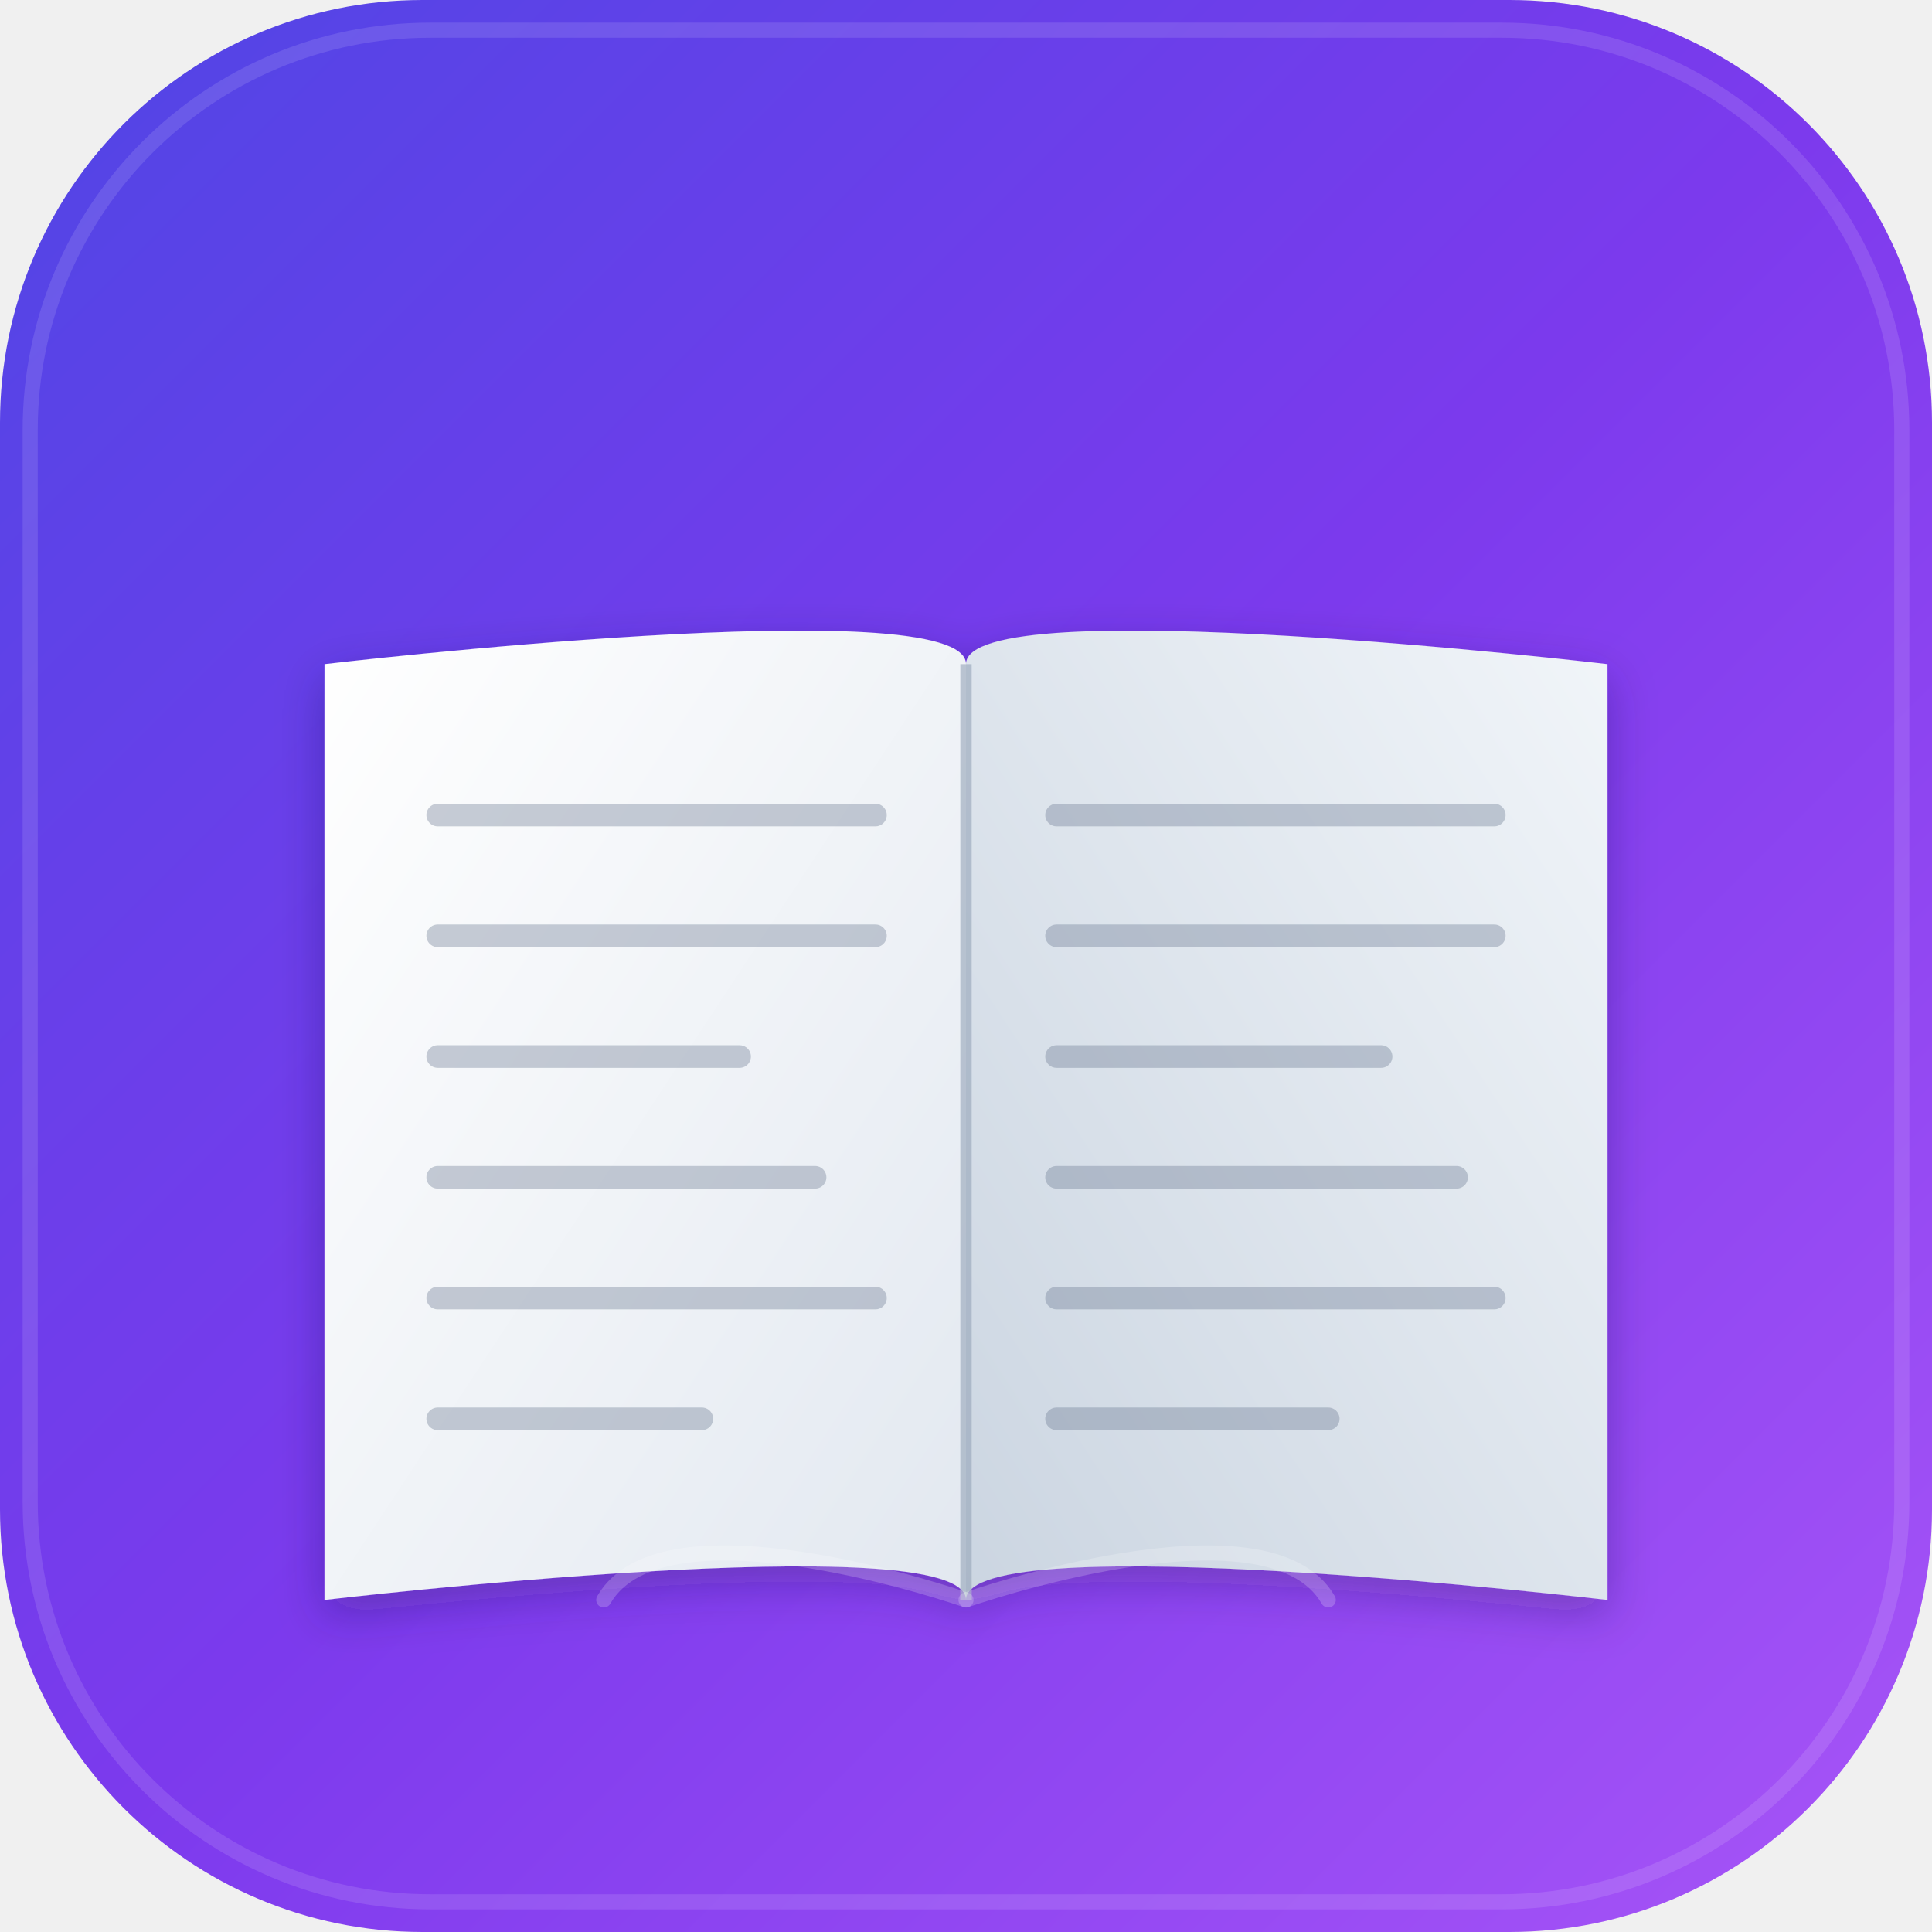
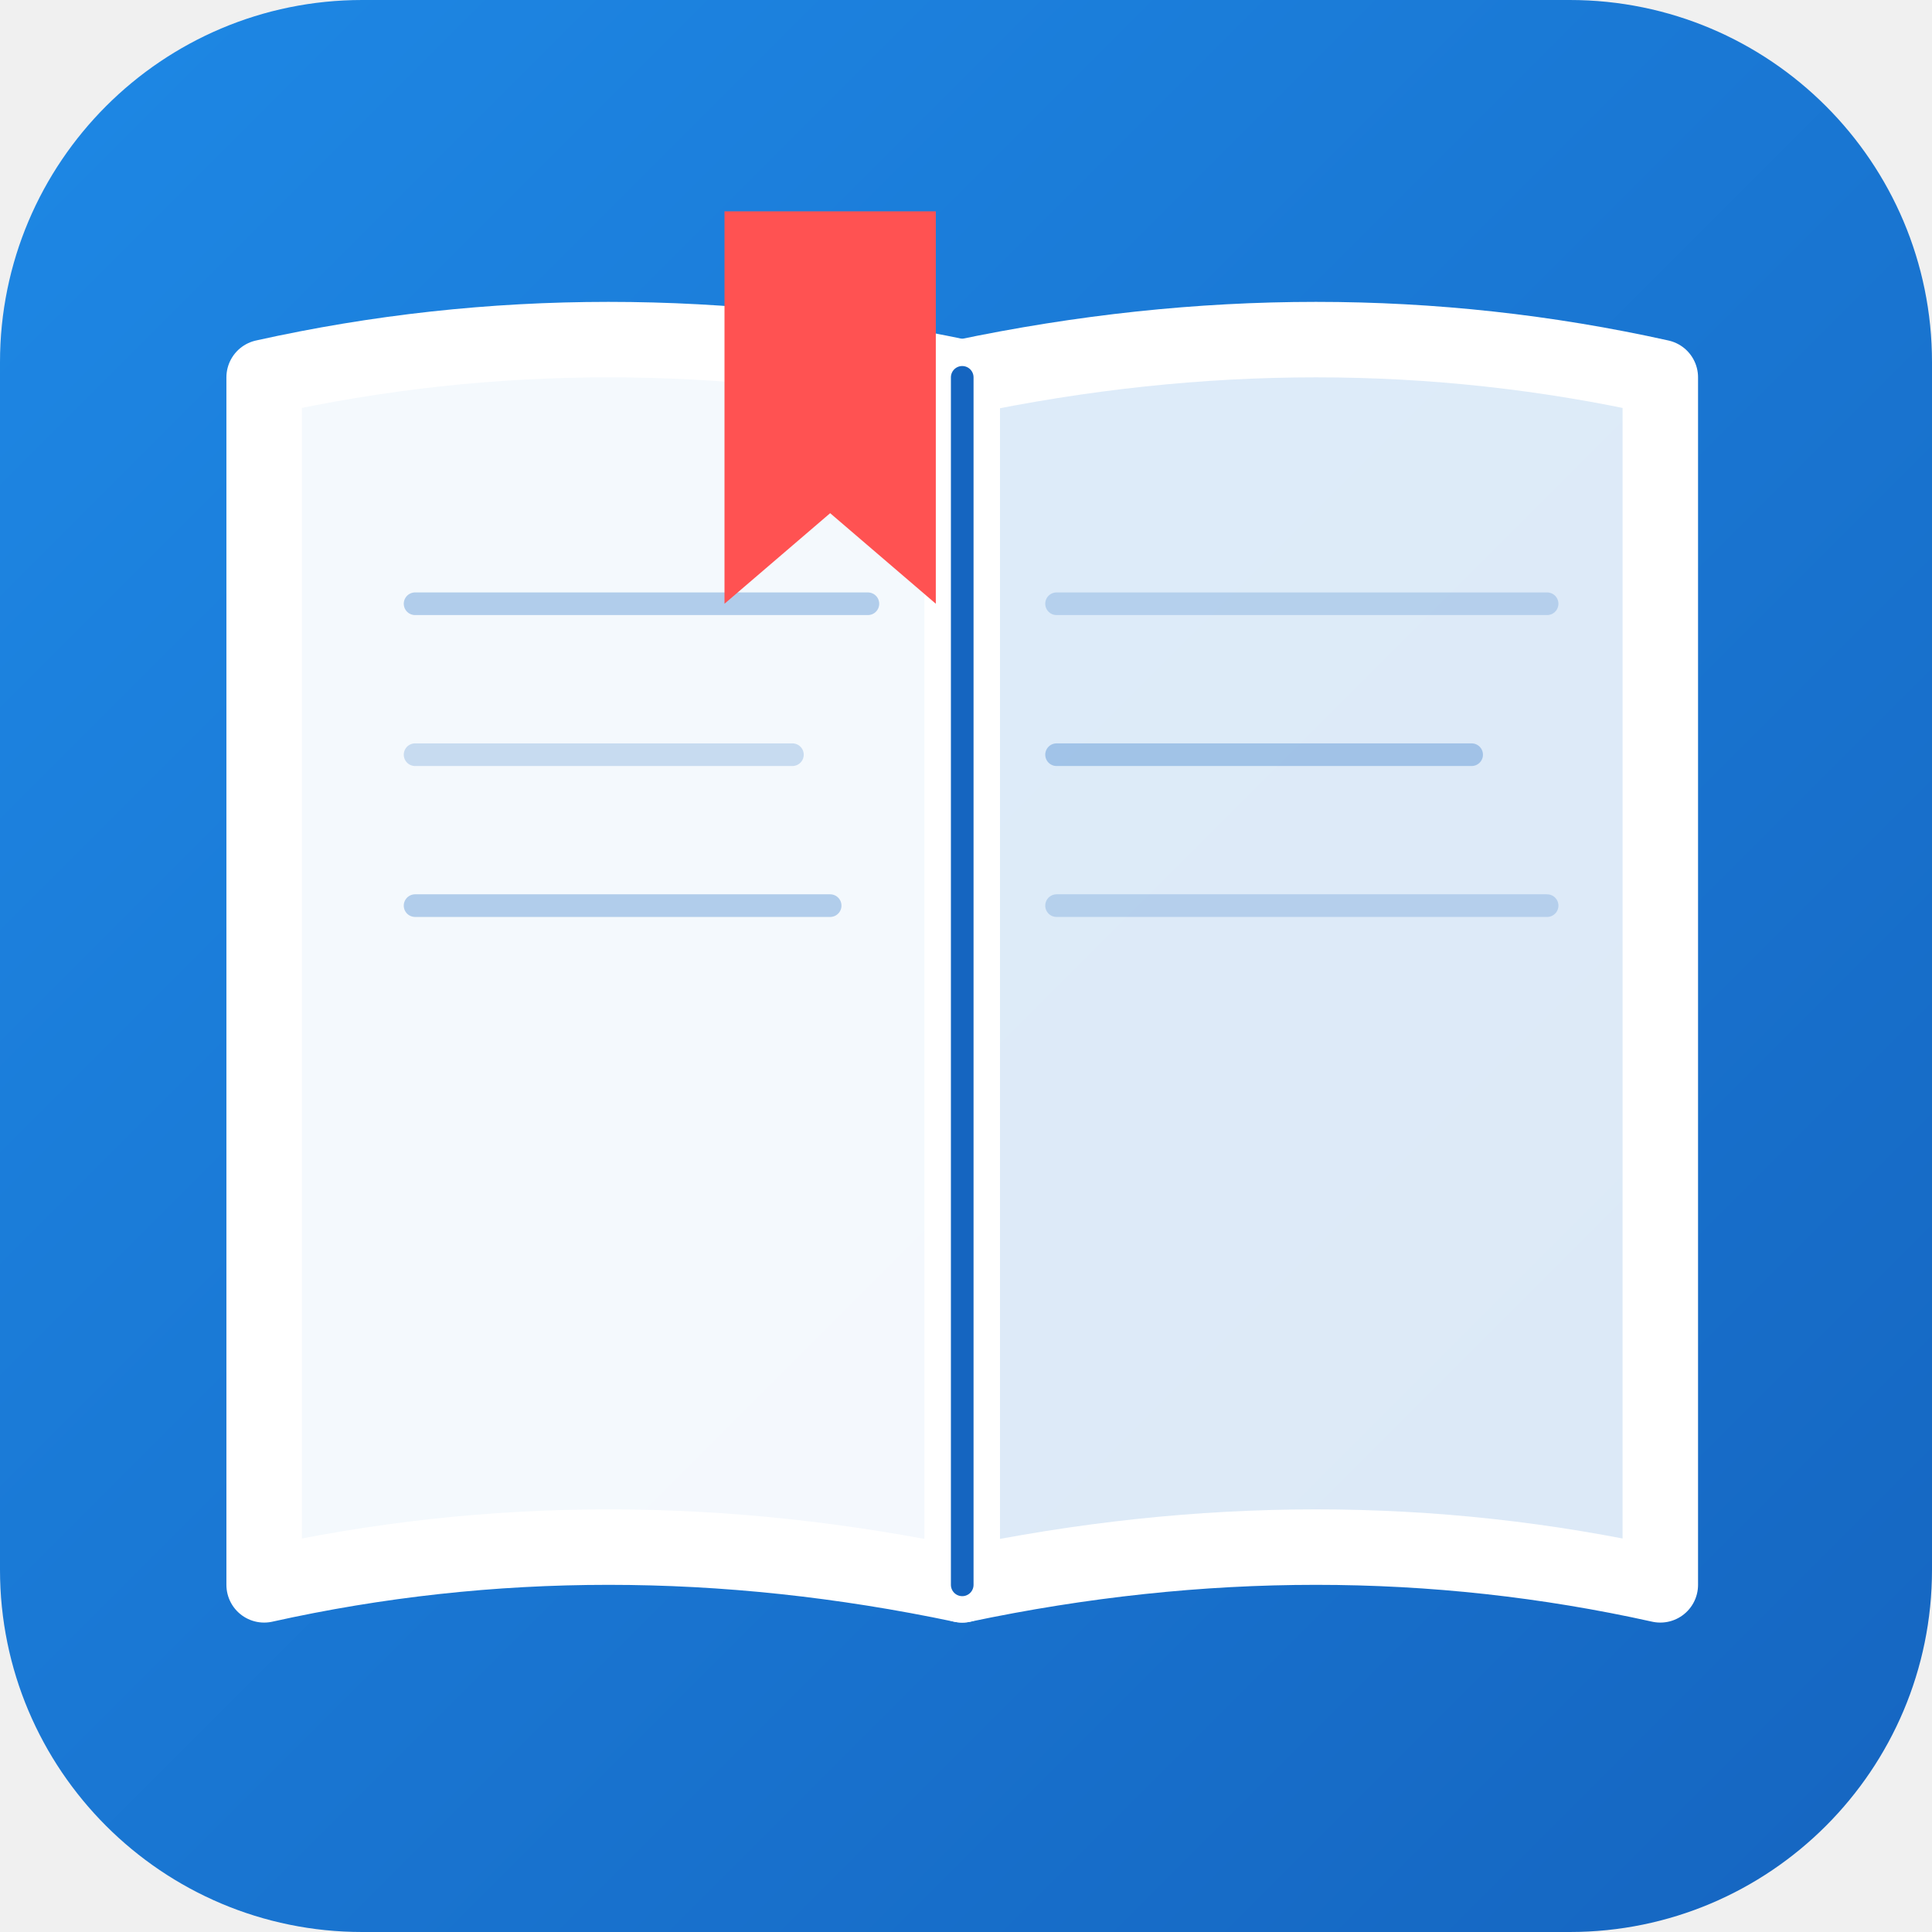
- <svg xmlns="http://www.w3.org/2000/svg" viewBox="0 0 256 256" width="256" height="256">
+ <svg xmlns="http://www.w3.org/2000/svg" viewBox="0 0 512 512">
  <defs>
-     <linearGradient id="bg" x1="0%" y1="0%" x2="100%" y2="100%">
-       <stop offset="0%" style="stop-color:#4F46E5" />
-       <stop offset="50%" style="stop-color:#7C3AED" />
-       <stop offset="100%" style="stop-color:#A855F7" />
+     <linearGradient id="bg" x1="0" y1="0" x2="1" y2="1">
+       <stop offset="0%" stop-color="#1E88E5" />
+       <stop offset="100%" stop-color="#1565C0" />
    </linearGradient>
-     <linearGradient id="pageL" x1="0%" y1="0%" x2="100%" y2="100%">
-       <stop offset="0%" style="stop-color:#FFFFFF" />
-       <stop offset="100%" style="stop-color:#E2E8F0" />
-     </linearGradient>
-     <linearGradient id="pageR" x1="100%" y1="0%" x2="0%" y2="100%">
-       <stop offset="0%" style="stop-color:#F1F5F9" />
-       <stop offset="100%" style="stop-color:#CBD5E1" />
-     </linearGradient>
-     <filter id="shadow" x="-10%" y="-10%" width="120%" height="120%">
-       <feDropShadow dx="0" dy="2" stdDeviation="3" flood-color="#1E1B4B" flood-opacity="0.3" />
-     </filter>
  </defs>
-   <rect width="256" height="256" rx="56" fill="url(#bg)" />
-   <rect x="4" y="4" width="248" height="248" rx="53" fill="none" stroke="rgba(255,255,255,0.12)" stroke-width="2" />
-   <g transform="translate(128,130)" filter="url(#shadow)">
-     <path d="M-85,-42 C-85,-42 0,-52 0,-42 L0,82 C0,72 -85,82 -85,82 Z" fill="url(#pageL)" />
-     <path d="M85,-42 C85,-42 0,-52 0,-42 L0,82 C0,72 85,82 85,82 Z" fill="url(#pageR)" />
-     <line x1="0" y1="-42" x2="0" y2="82" stroke="#94A3B8" stroke-width="1.5" opacity="0.6" />
-     <line x1="-70" y1="-22" x2="-12" y2="-22" stroke="#64748B" stroke-width="3" stroke-linecap="round" opacity="0.35" />
-     <line x1="-70" y1="-6" x2="-12" y2="-6" stroke="#64748B" stroke-width="3" stroke-linecap="round" opacity="0.35" />
-     <line x1="-70" y1="10" x2="-30" y2="10" stroke="#64748B" stroke-width="3" stroke-linecap="round" opacity="0.35" />
-     <line x1="-70" y1="26" x2="-20" y2="26" stroke="#64748B" stroke-width="3" stroke-linecap="round" opacity="0.35" />
-     <line x1="-70" y1="42" x2="-12" y2="42" stroke="#64748B" stroke-width="3" stroke-linecap="round" opacity="0.35" />
-     <line x1="-70" y1="58" x2="-35" y2="58" stroke="#64748B" stroke-width="3" stroke-linecap="round" opacity="0.35" />
-     <line x1="12" y1="-22" x2="70" y2="-22" stroke="#64748B" stroke-width="3" stroke-linecap="round" opacity="0.35" />
-     <line x1="12" y1="-6" x2="70" y2="-6" stroke="#64748B" stroke-width="3" stroke-linecap="round" opacity="0.35" />
-     <line x1="12" y1="10" x2="55" y2="10" stroke="#64748B" stroke-width="3" stroke-linecap="round" opacity="0.35" />
-     <line x1="12" y1="26" x2="65" y2="26" stroke="#64748B" stroke-width="3" stroke-linecap="round" opacity="0.35" />
-     <line x1="12" y1="42" x2="70" y2="42" stroke="#64748B" stroke-width="3" stroke-linecap="round" opacity="0.35" />
-     <line x1="12" y1="58" x2="48" y2="58" stroke="#64748B" stroke-width="3" stroke-linecap="round" opacity="0.35" />
+   <rect width="512" height="512" rx="96" fill="url(#bg)" />
+   <g transform="translate(70,60)" fill="none" stroke="#fff" stroke-width="20" stroke-linecap="round" stroke-linejoin="round">
+     <path d="M0,40 L0,360 Q90,340 185,360 L185,40 Q90,20 0,40Z" fill="#fff" fill-opacity="0.95" />
+     <path d="M185,40 L185,360 Q280,340 370,360 L370,40 Q280,20 185,40Z" fill="#fff" fill-opacity="0.85" />
+     <line x1="185" y1="40" x2="185" y2="360" stroke="#1565C0" stroke-width="6" />
+     <line x1="40" y1="100" x2="160" y2="100" stroke="#1565C0" stroke-width="6" opacity="0.3" />
+     <line x1="40" y1="140" x2="140" y2="140" stroke="#1565C0" stroke-width="6" opacity="0.2" />
+     <line x1="40" y1="180" x2="150" y2="180" stroke="#1565C0" stroke-width="6" opacity="0.3" />
+     <line x1="210" y1="100" x2="340" y2="100" stroke="#1565C0" stroke-width="6" opacity="0.2" />
+     <line x1="210" y1="140" x2="320" y2="140" stroke="#1565C0" stroke-width="6" opacity="0.3" />
+     <line x1="210" y1="180" x2="340" y2="180" stroke="#1565C0" stroke-width="6" opacity="0.2" />
  </g>
-   <path d="M128,212 C128,212 88,198 80,212" fill="none" stroke="rgba(255,255,255,0.2)" stroke-width="2" stroke-linecap="round" />
-   <path d="M128,212 C128,212 168,198 176,212" fill="none" stroke="rgba(255,255,255,0.2)" stroke-width="2" stroke-linecap="round" />
+   <polygon points="248,56 248,160 220,136 192,160 192,56" fill="#FF5252" />
</svg>
